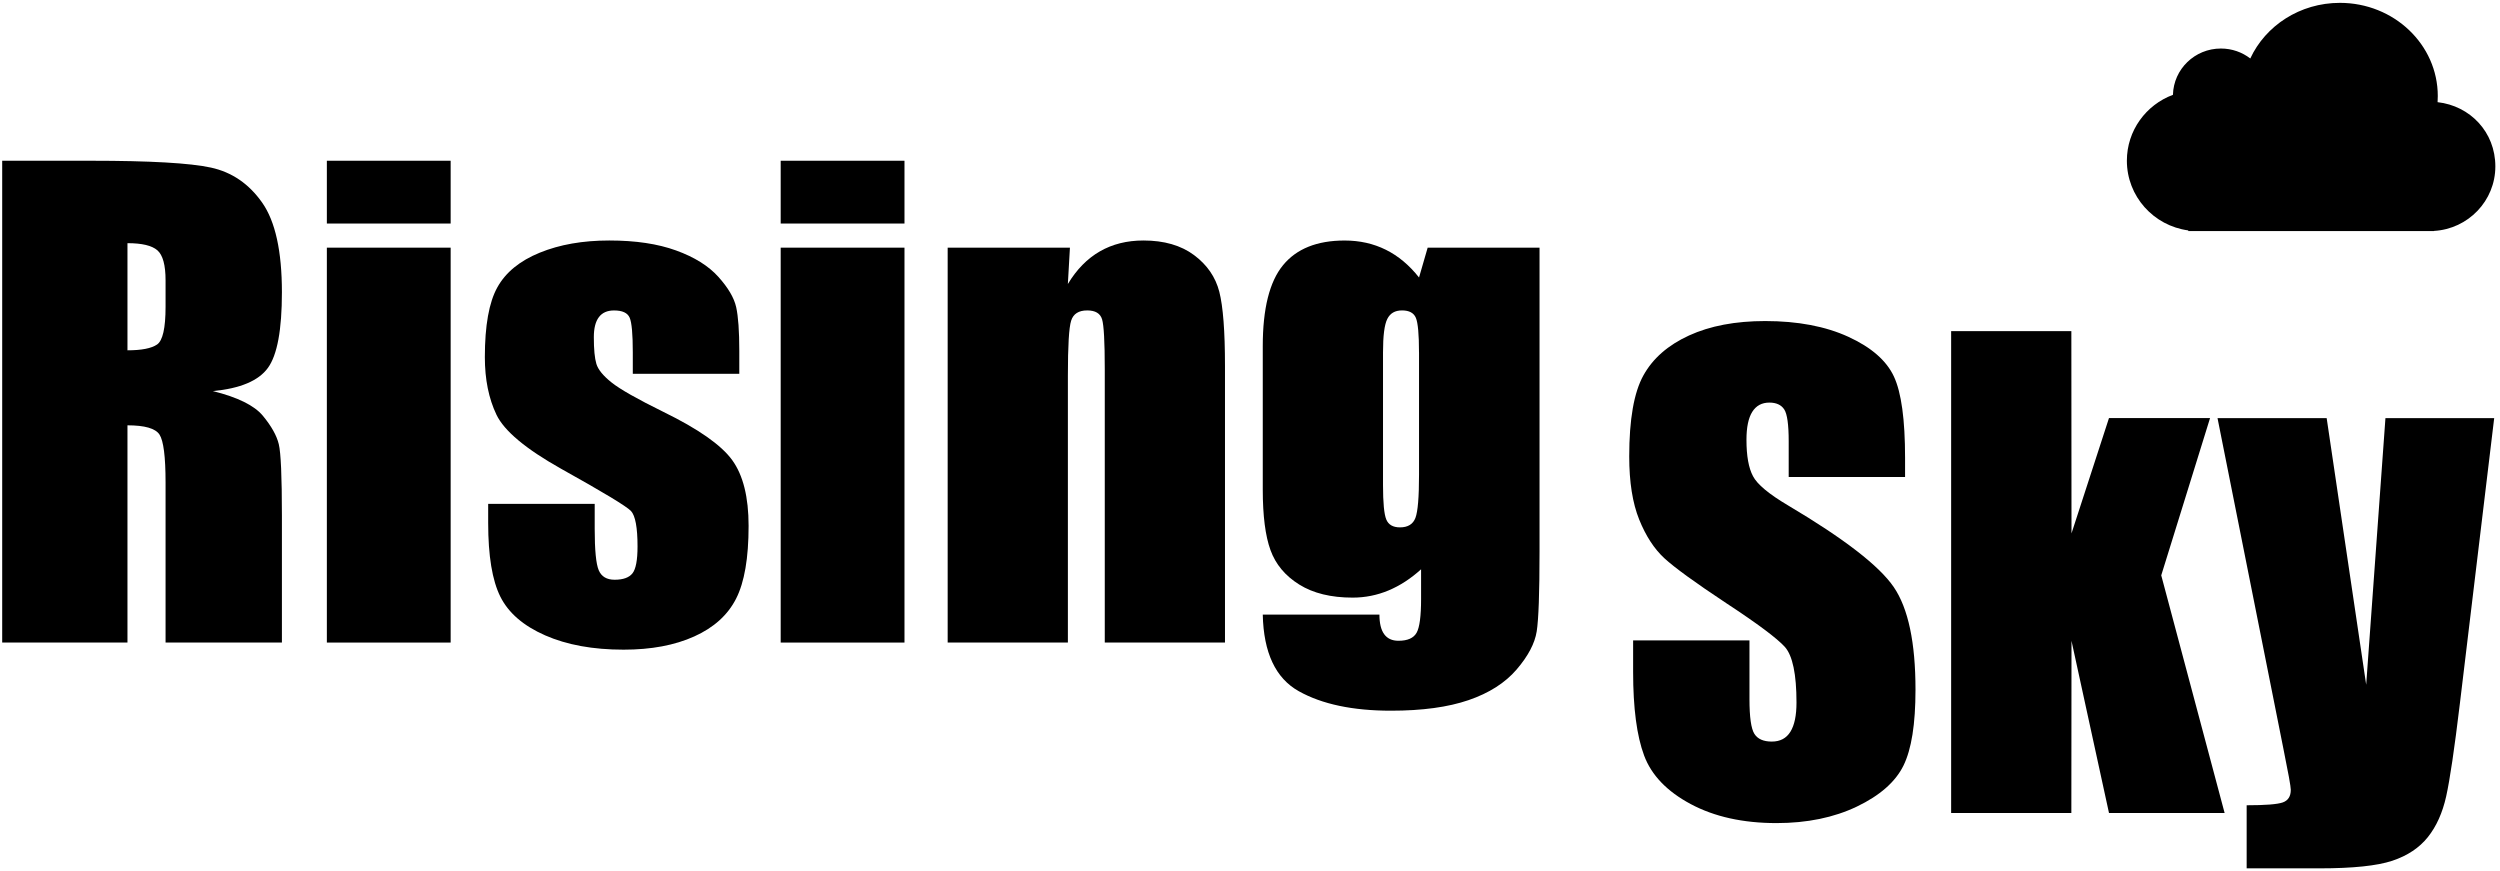
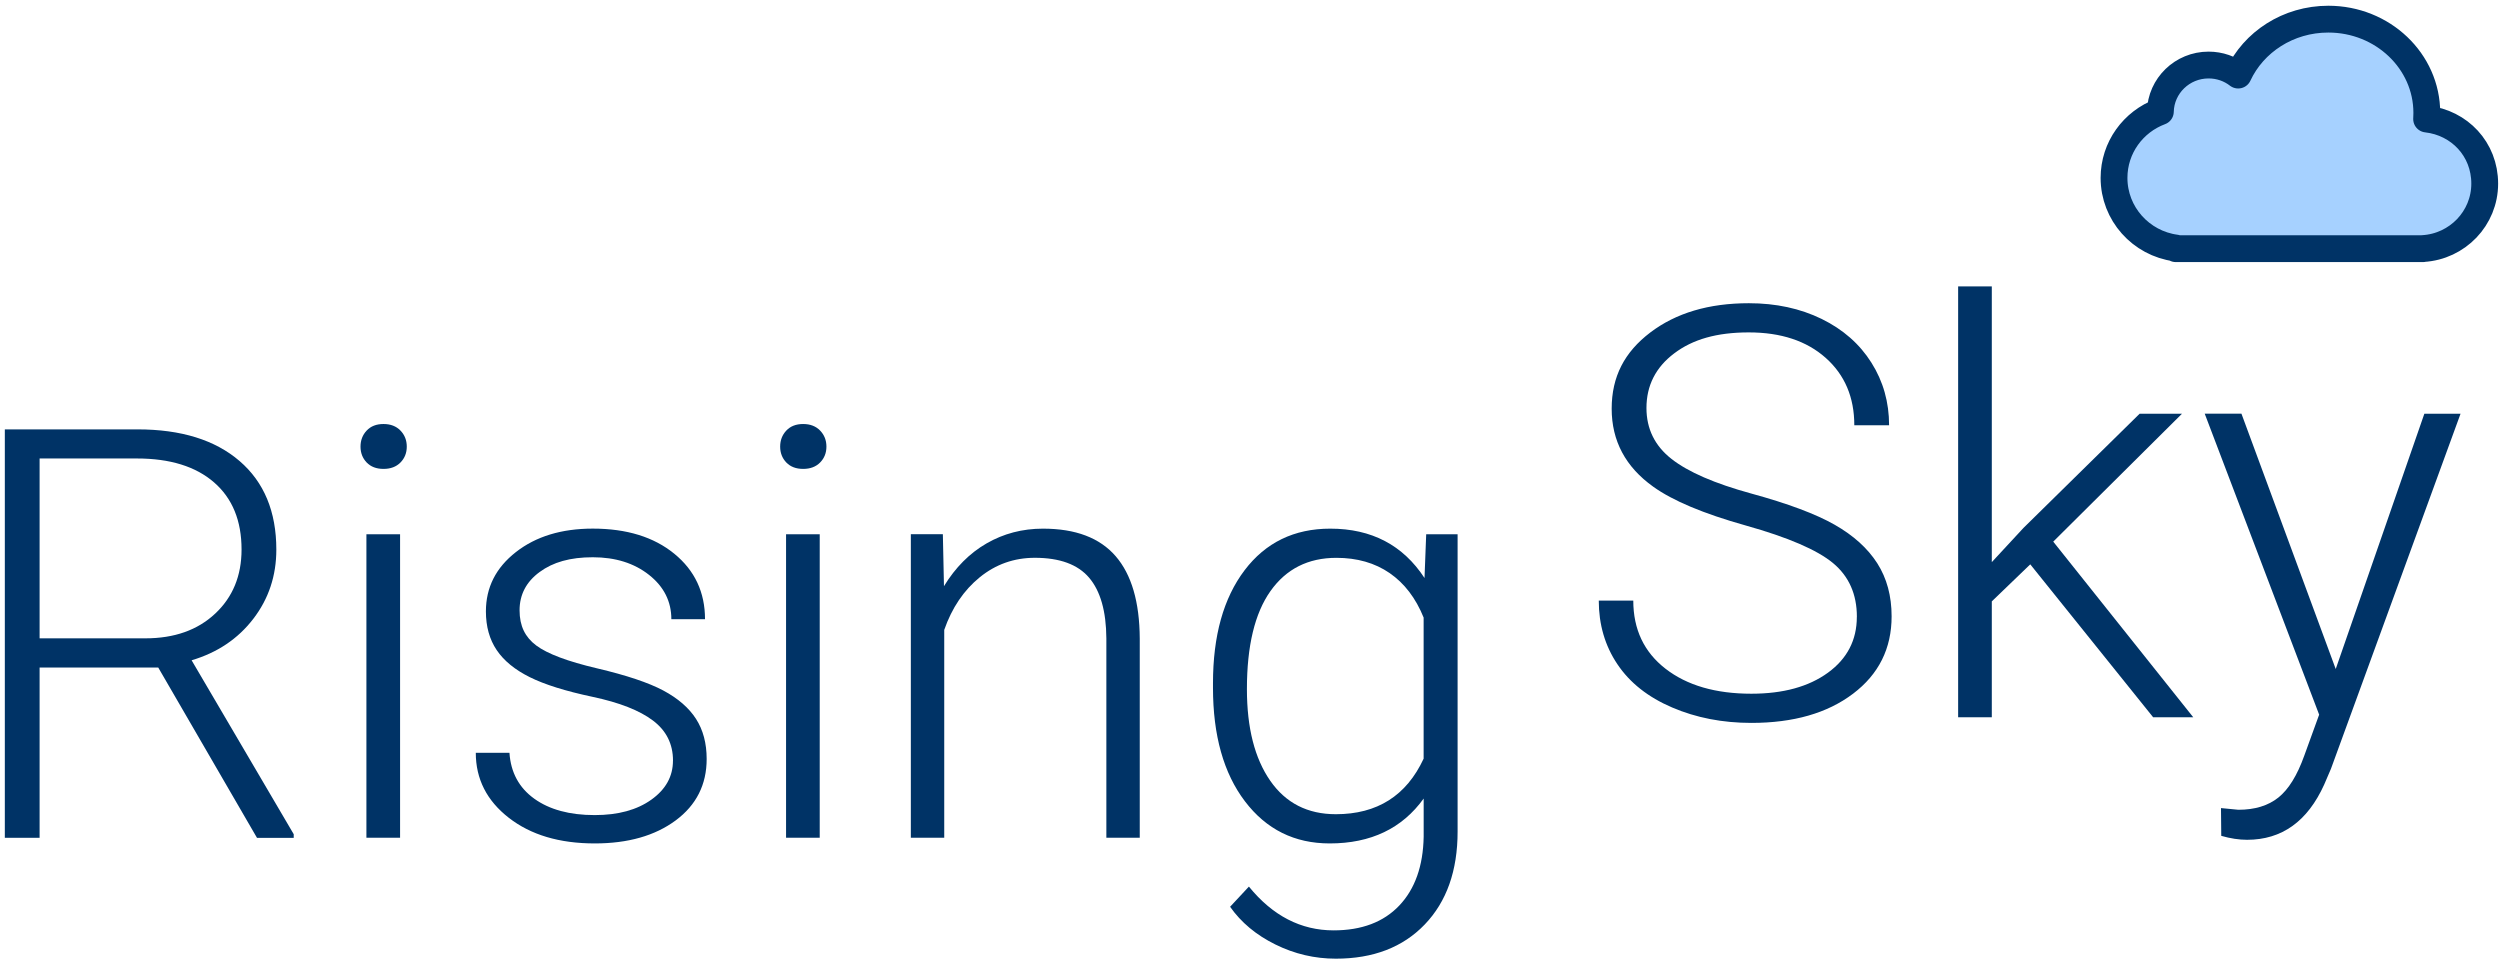
- <svg xmlns="http://www.w3.org/2000/svg" viewBox="0 0 865.52 301.44">
+ <svg xmlns="http://www.w3.org/2000/svg" viewBox="0 0 652.75 251.39">
  <defs>
    <style>
-       path {
+       .cls-1 {
+         fill: #036;
        stroke-width: 0px;
      }

-       @keyframes bob {
-         0% {
-           transform: translateY(0);
-         }
-         10% {
-           transform: translateY(5%);
-         }
-         40% {
-           transform: translateY(0);
-         }
-       } path[data-id="rs-cloud"] {
-         animation: bob 10s infinite;
-         animation-delay:2s;
-       }
- 
-       @media (prefers-reduced-motion: reduce) { path[data-id="rs-cloud"] {
-         animation: none;
-       }
+       .cls-2 {
+         fill: #a6d1ff;
+         stroke: #036;
+         stroke-linecap: round;
+         stroke-linejoin: round;
+         stroke-width: 7px;
      }
    </style>
  </defs>
-   <g>
-     <path d="M.76,55.65h30.7c20.47,0,34.32.79,41.57,2.37,7.25,1.58,13.15,5.62,17.72,12.11,4.57,6.49,6.85,16.85,6.85,31.06,0,12.98-1.61,21.71-4.84,26.17-3.23,4.46-9.58,7.14-19.06,8.04,8.58,2.13,14.35,4.98,17.31,8.55,2.95,3.57,4.79,6.85,5.51,9.84.72,2.99,1.08,11.21,1.08,24.68v43.99h-40.28v-55.43c0-8.93-.71-14.46-2.11-16.59-1.41-2.13-5.1-3.19-11.08-3.19v75.21H.76V55.65ZM44.13,84.19v37.09c4.88,0,8.29-.67,10.25-2.01,1.96-1.34,2.94-5.68,2.94-13.03v-9.17c0-5.29-.94-8.76-2.83-10.41-1.89-1.65-5.34-2.47-10.35-2.47Z" />
-     <path d="M156.02,55.65v21.74h-42.86v-21.74h42.86ZM156.02,85.74v136.72h-42.86V85.74h42.86Z" />
-     <path d="M255.96,129.42h-36.88v-7.42c0-6.32-.36-10.32-1.08-12-.72-1.68-2.52-2.52-5.41-2.52-2.34,0-4.09.77-5.25,2.32-1.17,1.54-1.75,3.86-1.75,6.95,0,4.19.29,7.26.88,9.22.58,1.96,2.33,4.11,5.25,6.44,2.92,2.34,8.91,5.74,17.98,10.2,12.09,5.91,20.02,11.47,23.8,16.69,3.78,5.22,5.67,12.81,5.67,22.77,0,11.13-1.44,19.52-4.33,25.19-2.88,5.67-7.71,10.03-14.48,13.08-6.77,3.06-14.92,4.58-24.47,4.58-10.58,0-19.63-1.65-27.15-4.95-7.52-3.3-12.69-7.76-15.51-13.39-2.82-5.63-4.22-14.15-4.22-25.55v-6.59h36.88v8.65c0,7.35.46,12.12,1.39,14.32.93,2.2,2.76,3.3,5.51,3.3,2.95,0,5.01-.74,6.18-2.22,1.17-1.48,1.75-4.58,1.75-9.32,0-6.53-.76-10.61-2.27-12.26-1.58-1.65-9.65-6.52-24.21-14.63-12.23-6.87-19.68-13.1-22.36-18.7-2.68-5.6-4.02-12.24-4.02-19.94,0-10.92,1.44-18.97,4.33-24.16,2.88-5.19,7.78-9.19,14.68-12,6.9-2.82,14.92-4.22,24.06-4.22s16.78,1.15,23.13,3.45c6.35,2.3,11.23,5.34,14.63,9.12,3.4,3.78,5.46,7.28,6.18,10.51.72,3.23,1.08,8.28,1.08,15.14v7.93Z" />
-     <path d="M313.14,55.65v21.74h-42.86v-21.74h42.86ZM313.14,85.74v136.72h-42.86V85.74h42.86Z" />
-     <path d="M370.42,85.74l-.72,12.59c3.02-5.02,6.71-8.79,11.08-11.3,4.36-2.51,9.39-3.77,15.09-3.77,7.14,0,12.98,1.68,17.51,5.05,4.53,3.37,7.45,7.61,8.76,12.72,1.3,5.12,1.96,13.65,1.96,25.6v95.82h-41.62v-94.68c0-9.41-.31-15.15-.93-17.21-.62-2.06-2.33-3.09-5.15-3.09-2.95,0-4.81,1.18-5.56,3.55-.76,2.37-1.13,8.71-1.13,19.01v92.42h-41.62V85.74h42.34Z" />
-     <path d="M533,85.74v105.29c0,14.22-.33,23.41-.98,27.56-.65,4.15-2.97,8.55-6.95,13.19-3.98,4.64-9.53,8.17-16.64,10.61-7.11,2.44-16.06,3.66-26.84,3.66-13.26,0-23.9-2.25-31.94-6.75-8.04-4.5-12.19-13.34-12.47-26.53h40.39c0,6.04,2.2,9.07,6.59,9.07,3.16,0,5.25-.93,6.29-2.79,1.03-1.86,1.54-5.74,1.54-11.65v-10.31c-3.57,3.24-7.33,5.68-11.28,7.33-3.95,1.65-8.09,2.48-12.42,2.48-7.49,0-13.65-1.51-18.49-4.53-4.84-3.02-8.16-6.99-9.94-11.9-1.79-4.91-2.68-11.9-2.68-20.97v-49.66c0-12.98,2.33-22.32,7.01-28.02,4.67-5.7,11.78-8.55,21.33-8.55,5.22,0,9.98,1.07,14.27,3.2,4.29,2.13,8.12,5.33,11.49,9.6l2.99-10.33h38.74ZM491.27,122c0-6.25-.36-10.23-1.08-11.95-.72-1.72-2.32-2.58-4.79-2.58s-4.11.98-5.1,2.94c-1,1.96-1.49,5.82-1.49,11.59v45.95c0,6.11.38,10.08,1.13,11.9.76,1.82,2.33,2.73,4.74,2.73,2.75,0,4.53-1.1,5.36-3.3s1.24-7.18,1.24-14.94v-42.34Z" />
+   <g id="rising">
+     <g>
+       <path class="cls-1" d="M41.32,174.29H10.34v44.46H1.26v-106.64h34.64c11.38,0,20.26,2.76,26.66,8.27,6.4,5.51,9.59,13.22,9.59,23.12,0,6.83-2,12.85-6.01,18.07-4,5.22-9.38,8.83-16.11,10.83l26.66,45.41v.95h-9.59l-25.78-44.46ZM10.34,166.67h27.61c7.57,0,13.65-2.15,18.24-6.46,4.59-4.3,6.88-9.88,6.88-16.73,0-7.53-2.39-13.37-7.18-17.53-4.79-4.16-11.5-6.24-20.14-6.24H10.34v46.95Z" />
+       <path class="cls-1" d="M94.13,116.61c0-1.65.54-3.05,1.61-4.19,1.07-1.14,2.54-1.71,4.39-1.71s3.33.57,4.43,1.71,1.65,2.53,1.65,4.19-.55,3.03-1.65,4.15c-1.1,1.12-2.58,1.67-4.43,1.67s-3.32-.56-4.39-1.67c-1.07-1.12-1.61-2.5-1.61-4.15ZM104.46,218.74h-8.79v-79.25h8.79v79.25Z" />
+       <path class="cls-1" d="M175.72,198.6c0-4.35-1.75-7.84-5.24-10.47-3.49-2.64-8.75-4.7-15.78-6.19-7.03-1.49-12.49-3.2-16.37-5.13-3.88-1.93-6.76-4.28-8.64-7.07-1.88-2.78-2.82-6.15-2.82-10.11,0-6.25,2.61-11.41,7.84-15.49,5.22-4.08,11.91-6.12,20.07-6.12,8.84,0,15.93,2.19,21.28,6.56,5.35,4.37,8.02,10.07,8.02,17.1h-8.79c0-4.64-1.94-8.5-5.82-11.57s-8.78-4.61-14.69-4.61-10.39,1.28-13.88,3.85c-3.49,2.56-5.24,5.9-5.24,10s1.45,7.02,4.36,9.19c2.9,2.17,8.2,4.16,15.89,5.97,7.69,1.81,13.45,3.74,17.29,5.79,3.83,2.05,6.68,4.52,8.53,7.4,1.85,2.88,2.78,6.37,2.78,10.47,0,6.69-2.7,12.04-8.09,16.04-5.4,4-12.44,6.01-21.13,6.01-9.23,0-16.71-2.23-22.45-6.7-5.74-4.47-8.61-10.12-8.61-16.96h8.79c.34,5.13,2.5,9.12,6.48,11.98,3.98,2.86,9.24,4.28,15.78,4.28,6.1,0,11.03-1.34,14.79-4.03,3.76-2.68,5.64-6.08,5.64-10.18Z" />
+       <path class="cls-1" d="M203.7,116.61c0-1.65.54-3.05,1.61-4.19,1.07-1.14,2.54-1.71,4.39-1.71s3.33.57,4.43,1.71,1.65,2.53,1.65,4.19-.55,3.03-1.65,4.15c-1.1,1.12-2.58,1.67-4.43,1.67s-3.32-.56-4.39-1.67c-1.07-1.12-1.61-2.5-1.61-4.15ZM214.03,218.74h-8.79v-79.25h8.79v79.25Z" />
+       <path class="cls-1" d="M246.18,139.5l.29,13.55c2.98-4.88,6.69-8.61,11.13-11.17,4.44-2.56,9.35-3.85,14.72-3.85,8.5,0,14.82,2.39,18.97,7.18,4.15,4.79,6.25,11.96,6.3,21.53v52h-8.72v-52.08c-.05-7.08-1.55-12.35-4.5-15.82-2.96-3.47-7.68-5.2-14.17-5.2-5.42,0-10.22,1.7-14.39,5.09-4.17,3.39-7.26,7.97-9.27,13.73v54.27h-8.72v-79.25h8.35Z" />
+       <path class="cls-1" d="M316.71,178.39c0-12.4,2.75-22.23,8.24-29.48s12.95-10.88,22.38-10.88c10.79,0,18.99,4.3,24.61,12.89l.44-11.43h8.2v77.64c0,10.2-2.86,18.29-8.57,24.24-5.71,5.96-13.45,8.94-23.22,8.94-5.52,0-10.78-1.23-15.78-3.7-5.01-2.47-8.95-5.75-11.83-9.85l4.91-5.27c6.2,7.62,13.57,11.43,22.12,11.43,7.32,0,13.04-2.16,17.14-6.48s6.23-10.32,6.37-17.98v-9.96c-5.62,7.81-13.79,11.72-24.54,11.72-9.18,0-16.55-3.66-22.12-10.99s-8.35-17.21-8.35-29.66v-1.17ZM325.57,179.93c0,10.11,2.03,18.08,6.08,23.91,4.05,5.84,9.77,8.75,17.14,8.75,10.79,0,18.43-4.83,22.92-14.5v-36.84c-2.05-5.08-5.01-8.95-8.86-11.61-3.86-2.66-8.5-3.99-13.92-3.99-7.37,0-13.11,2.89-17.21,8.68s-6.15,14.32-6.15,25.6Z" />
+     </g>
  </g>
-   <g>
-     <path d="M659.54,165.13h-40.28v-12.36c0-5.77-.51-9.44-1.54-11.02-1.03-1.58-2.75-2.37-5.15-2.37-2.61,0-4.58,1.07-5.92,3.2-1.34,2.13-2.01,5.36-2.01,9.69,0,5.57.75,9.76,2.26,12.58,1.44,2.82,5.52,6.22,12.26,10.2,19.31,11.46,31.47,20.86,36.48,28.21,5.01,7.35,7.52,19.2,7.52,35.54,0,11.88-1.39,20.64-4.17,26.27-2.78,5.63-8.16,10.35-16.12,14.17-7.97,3.81-17.24,5.72-27.82,5.72-11.61,0-21.52-2.2-29.72-6.59-8.21-4.39-13.58-9.99-16.12-16.79-2.54-6.8-3.81-16.45-3.81-28.95v-10.92h40.28v20.3c0,6.25.57,10.27,1.7,12.05,1.13,1.79,3.14,2.68,6.03,2.68s5.03-1.13,6.44-3.4c1.41-2.27,2.11-5.63,2.11-10.1,0-9.82-1.34-16.24-4.02-19.27-2.75-3.02-9.51-8.07-20.3-15.15-10.78-7.14-17.93-12.33-21.43-15.56-3.5-3.23-6.41-7.69-8.71-13.39-2.3-5.7-3.45-12.98-3.45-21.84,0-12.78,1.63-22.12,4.89-28.02,3.26-5.91,8.53-10.52,15.81-13.86,7.28-3.33,16.07-5,26.38-5,11.26,0,20.86,1.82,28.8,5.46,7.93,3.64,13.19,8.23,15.76,13.75,2.58,5.53,3.86,14.92,3.86,28.18v6.59Z" />
-     <path d="M765.14,144.74l-16.9,54.45,21.94,82.27h-40.03l-12.98-59.59-.05,59.59h-41.62V114.65h41.62l.05,70.02,12.98-39.94h34.98Z" />
-     <path d="M863.51,144.74l-11.89,98.91c-1.88,15.66-3.46,26.34-4.73,32.04-1.27,5.7-3.38,10.41-6.34,14.12s-7.06,6.44-12.31,8.19c-5.25,1.75-13.65,2.63-25.19,2.63h-25.24v-21.84c6.47,0,10.63-.33,12.49-.98,1.86-.65,2.79-2.11,2.79-4.38,0-1.1-.86-5.87-2.58-14.32l-22.79-114.36h37.79l13.68,92.31,6.67-92.31h37.66Z" />
+   <g id="sky">
+     <g>
+       <path class="cls-1" d="M484.83,161.05c0-5.91-2.08-10.58-6.23-14.03-4.15-3.44-11.74-6.71-22.78-9.81-11.04-3.1-19.09-6.48-24.17-10.14-7.23-5.17-10.84-11.96-10.84-20.36s3.36-14.78,10.07-19.89c6.71-5.1,15.29-7.65,25.74-7.65,7.08,0,13.41,1.37,19.01,4.1,5.59,2.74,9.92,6.54,13,11.43,3.08,4.88,4.61,10.33,4.61,16.33h-9.08c0-7.3-2.49-13.16-7.47-17.59-4.98-4.43-11.67-6.65-20.07-6.65s-14.65,1.82-19.48,5.47c-4.83,3.64-7.25,8.4-7.25,14.27,0,5.43,2.17,9.86,6.52,13.28,4.35,3.42,11.3,6.44,20.87,9.06,9.57,2.62,16.82,5.33,21.75,8.14,4.93,2.81,8.64,6.17,11.13,10.07,2.49,3.91,3.74,8.52,3.74,13.84,0,8.4-3.36,15.14-10.07,20.21-6.71,5.08-15.56,7.62-26.55,7.62-7.52,0-14.42-1.34-20.69-4.03-6.27-2.68-11.04-6.45-14.28-11.28-3.25-4.83-4.87-10.38-4.87-16.63h9.01c0,7.52,2.81,13.45,8.42,17.8,5.61,4.35,13.08,6.52,22.41,6.52,8.3,0,14.97-1.83,20-5.49,5.03-3.66,7.54-8.52,7.54-14.58Z" />
+       <path class="cls-1" d="M530.1,147.35l-10.04,9.67v30.25h-8.79v-112.5h8.79v72l8.28-8.94,30.32-29.81h11.06l-33.62,33.4,36.55,45.85h-10.47l-32.08-39.92Z" />
+       <path class="cls-1" d="M609.86,174.67l23.14-66.65h9.45l-33.84,92.72-1.76,4.1c-4.35,9.62-11.06,14.43-20.14,14.43-2.1,0-4.35-.34-6.74-1.03l-.07-7.25,4.54.44c4.29,0,7.77-1.06,10.44-3.19,2.66-2.12,4.92-5.77,6.77-10.95l3.88-10.69-29.88-78.59h9.59l24.61,66.65Z" />
+     </g>
  </g>
-   <path data-id="rs-cloud" d="M779.07,20.25c-2.81-2.17-6.34-3.45-10.18-3.45-9.03,0-16.38,7.13-16.6,16.03-9.32,3.46-15.95,12.37-15.95,22.81,0,12.33,9.25,22.53,21.26,24.13v.22h85.05v-.04c11.86-.68,21.26-10.43,21.26-22.34s-8.75-20.97-20-22.24c.05-.7.07-1.41.07-2.12,0-17.82-15.17-32.26-33.89-32.26-13.85,0-25.76,7.91-31.02,19.25" />
+   <g id="clloud">
+     <path class="cls-2" d="M584.38,19.6c-2.13-1.65-4.81-2.62-7.72-2.62-6.85,0-12.43,5.41-12.59,12.16-7.07,2.63-12.1,9.38-12.1,17.31,0,9.35,7.02,17.09,16.13,18.31v.17h64.53v-.03c9-.52,16.13-7.91,16.13-16.95s-6.64-15.91-15.17-16.87c.04-.53.05-1.07.05-1.61,0-13.51-11.51-24.47-25.71-24.47-10.51,0-19.54,6-23.53,14.6" />
+   </g>
</svg>
